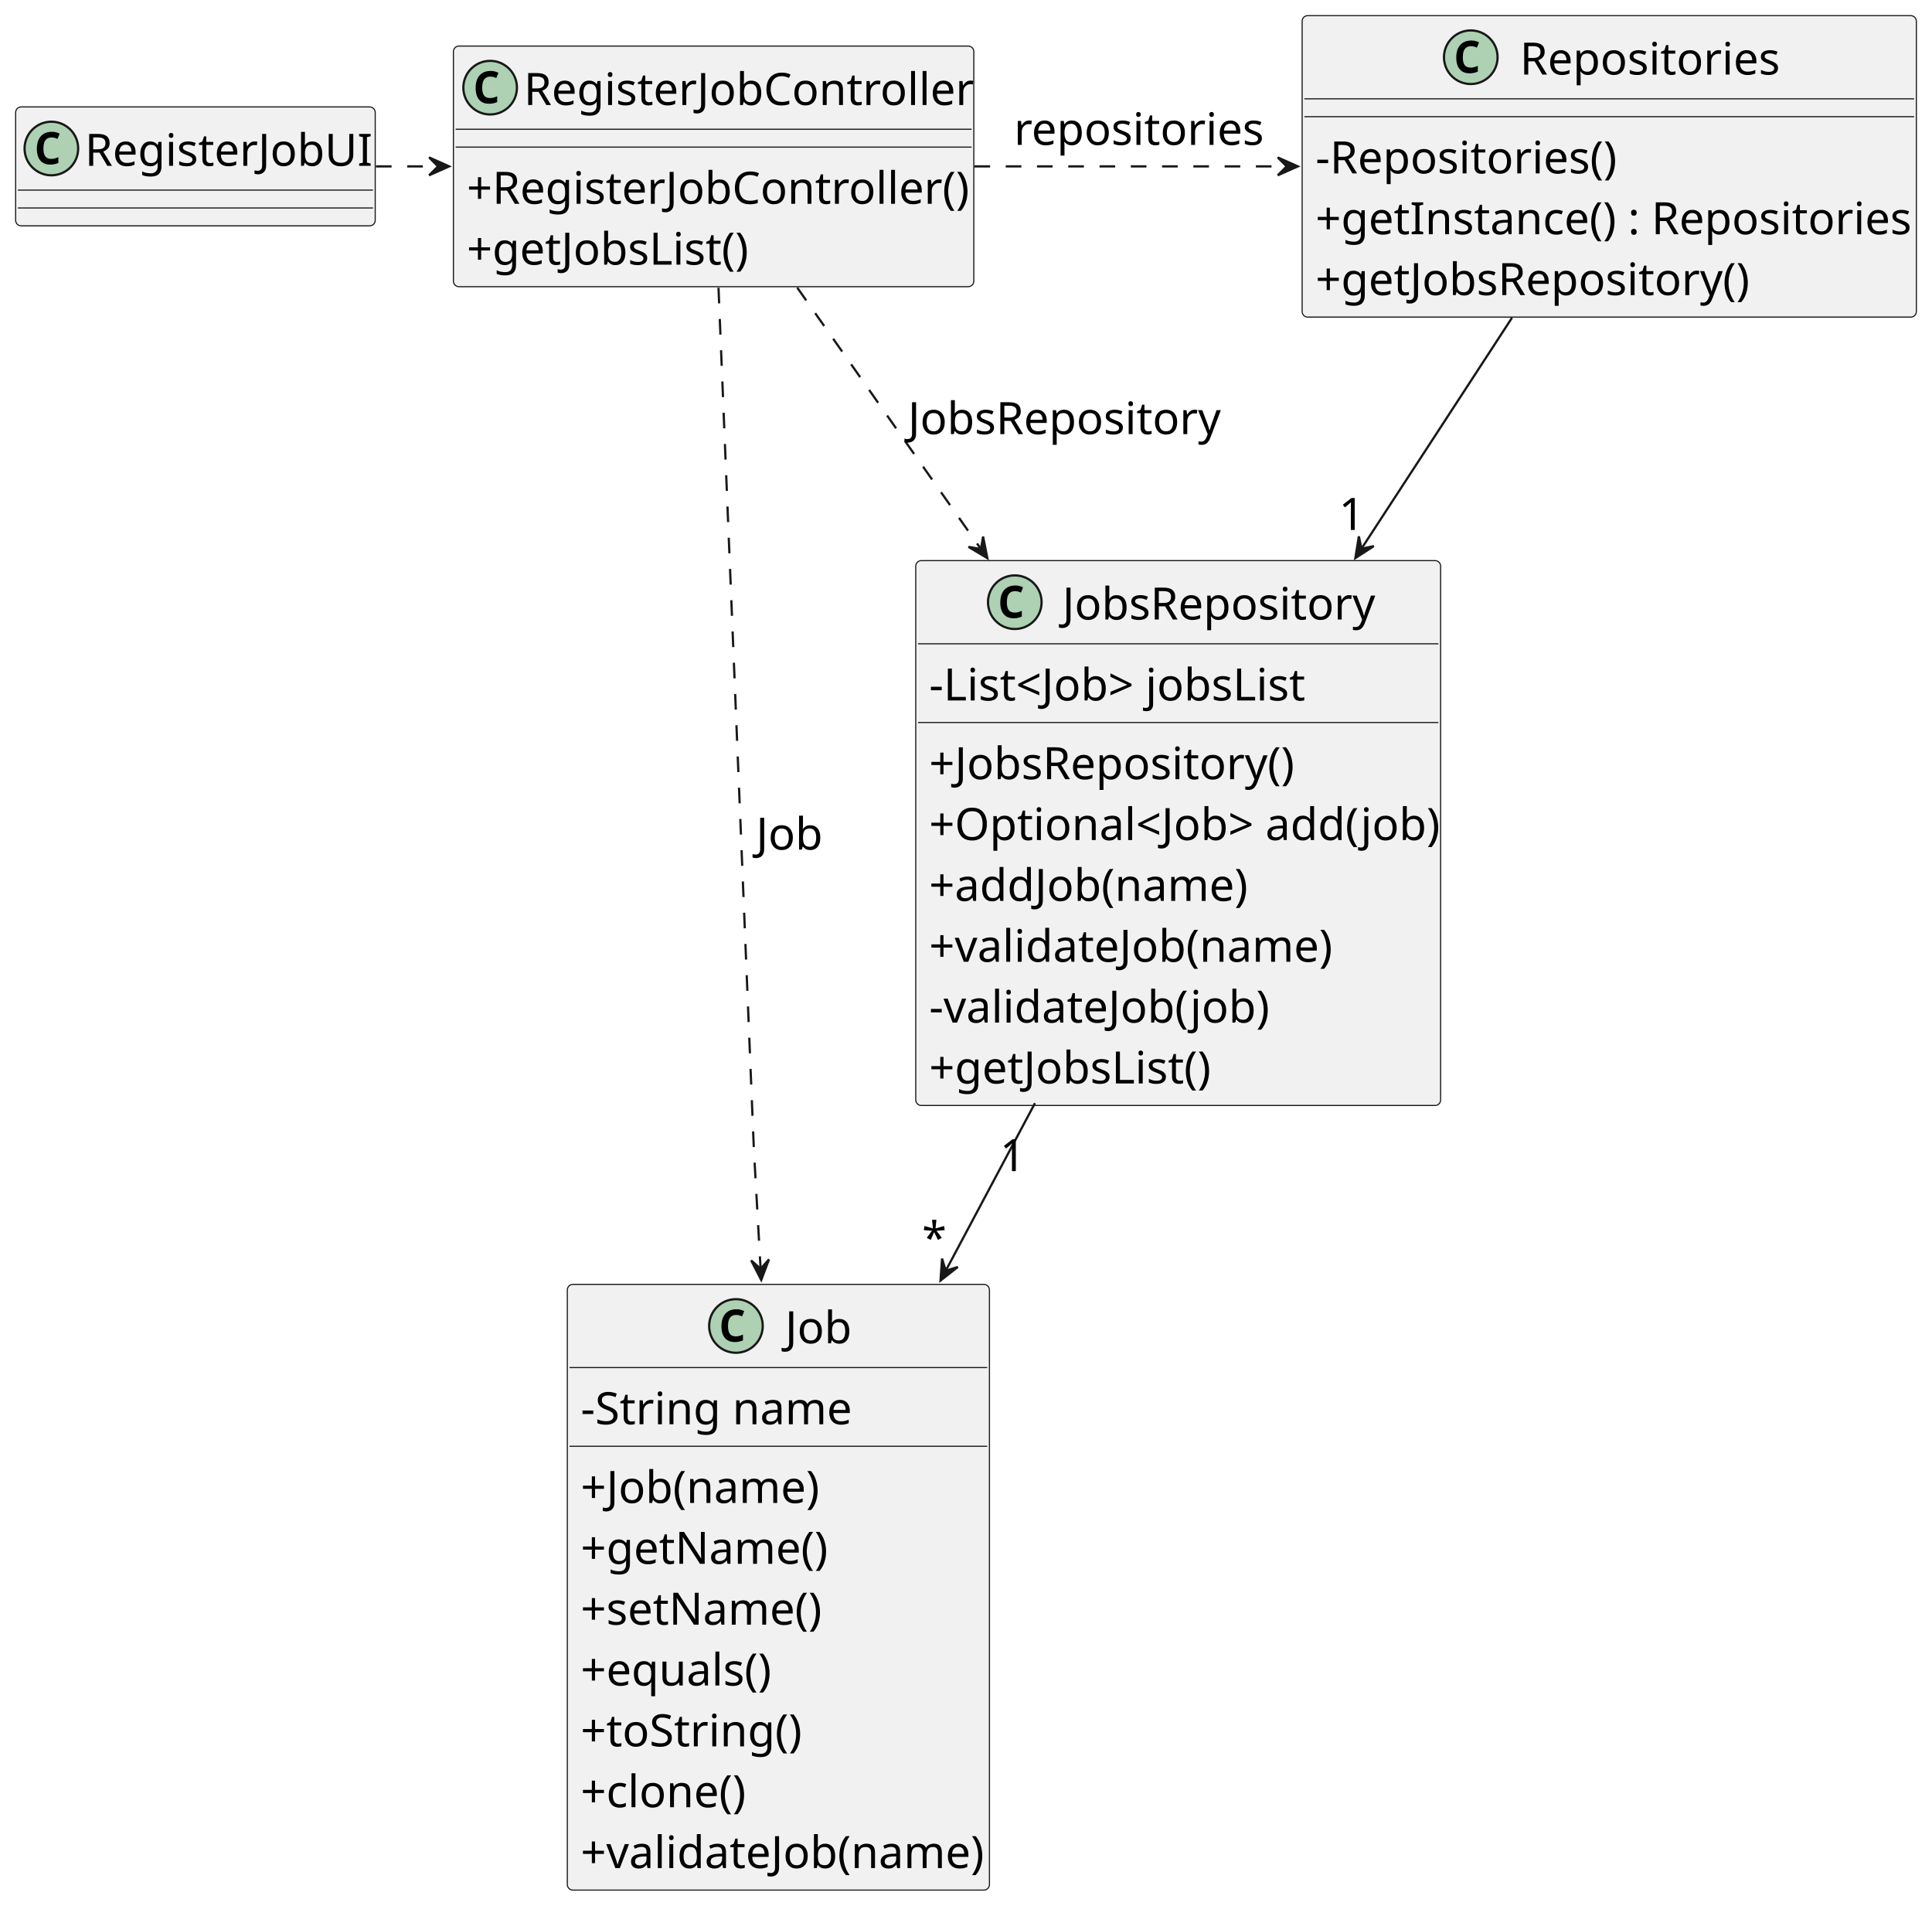
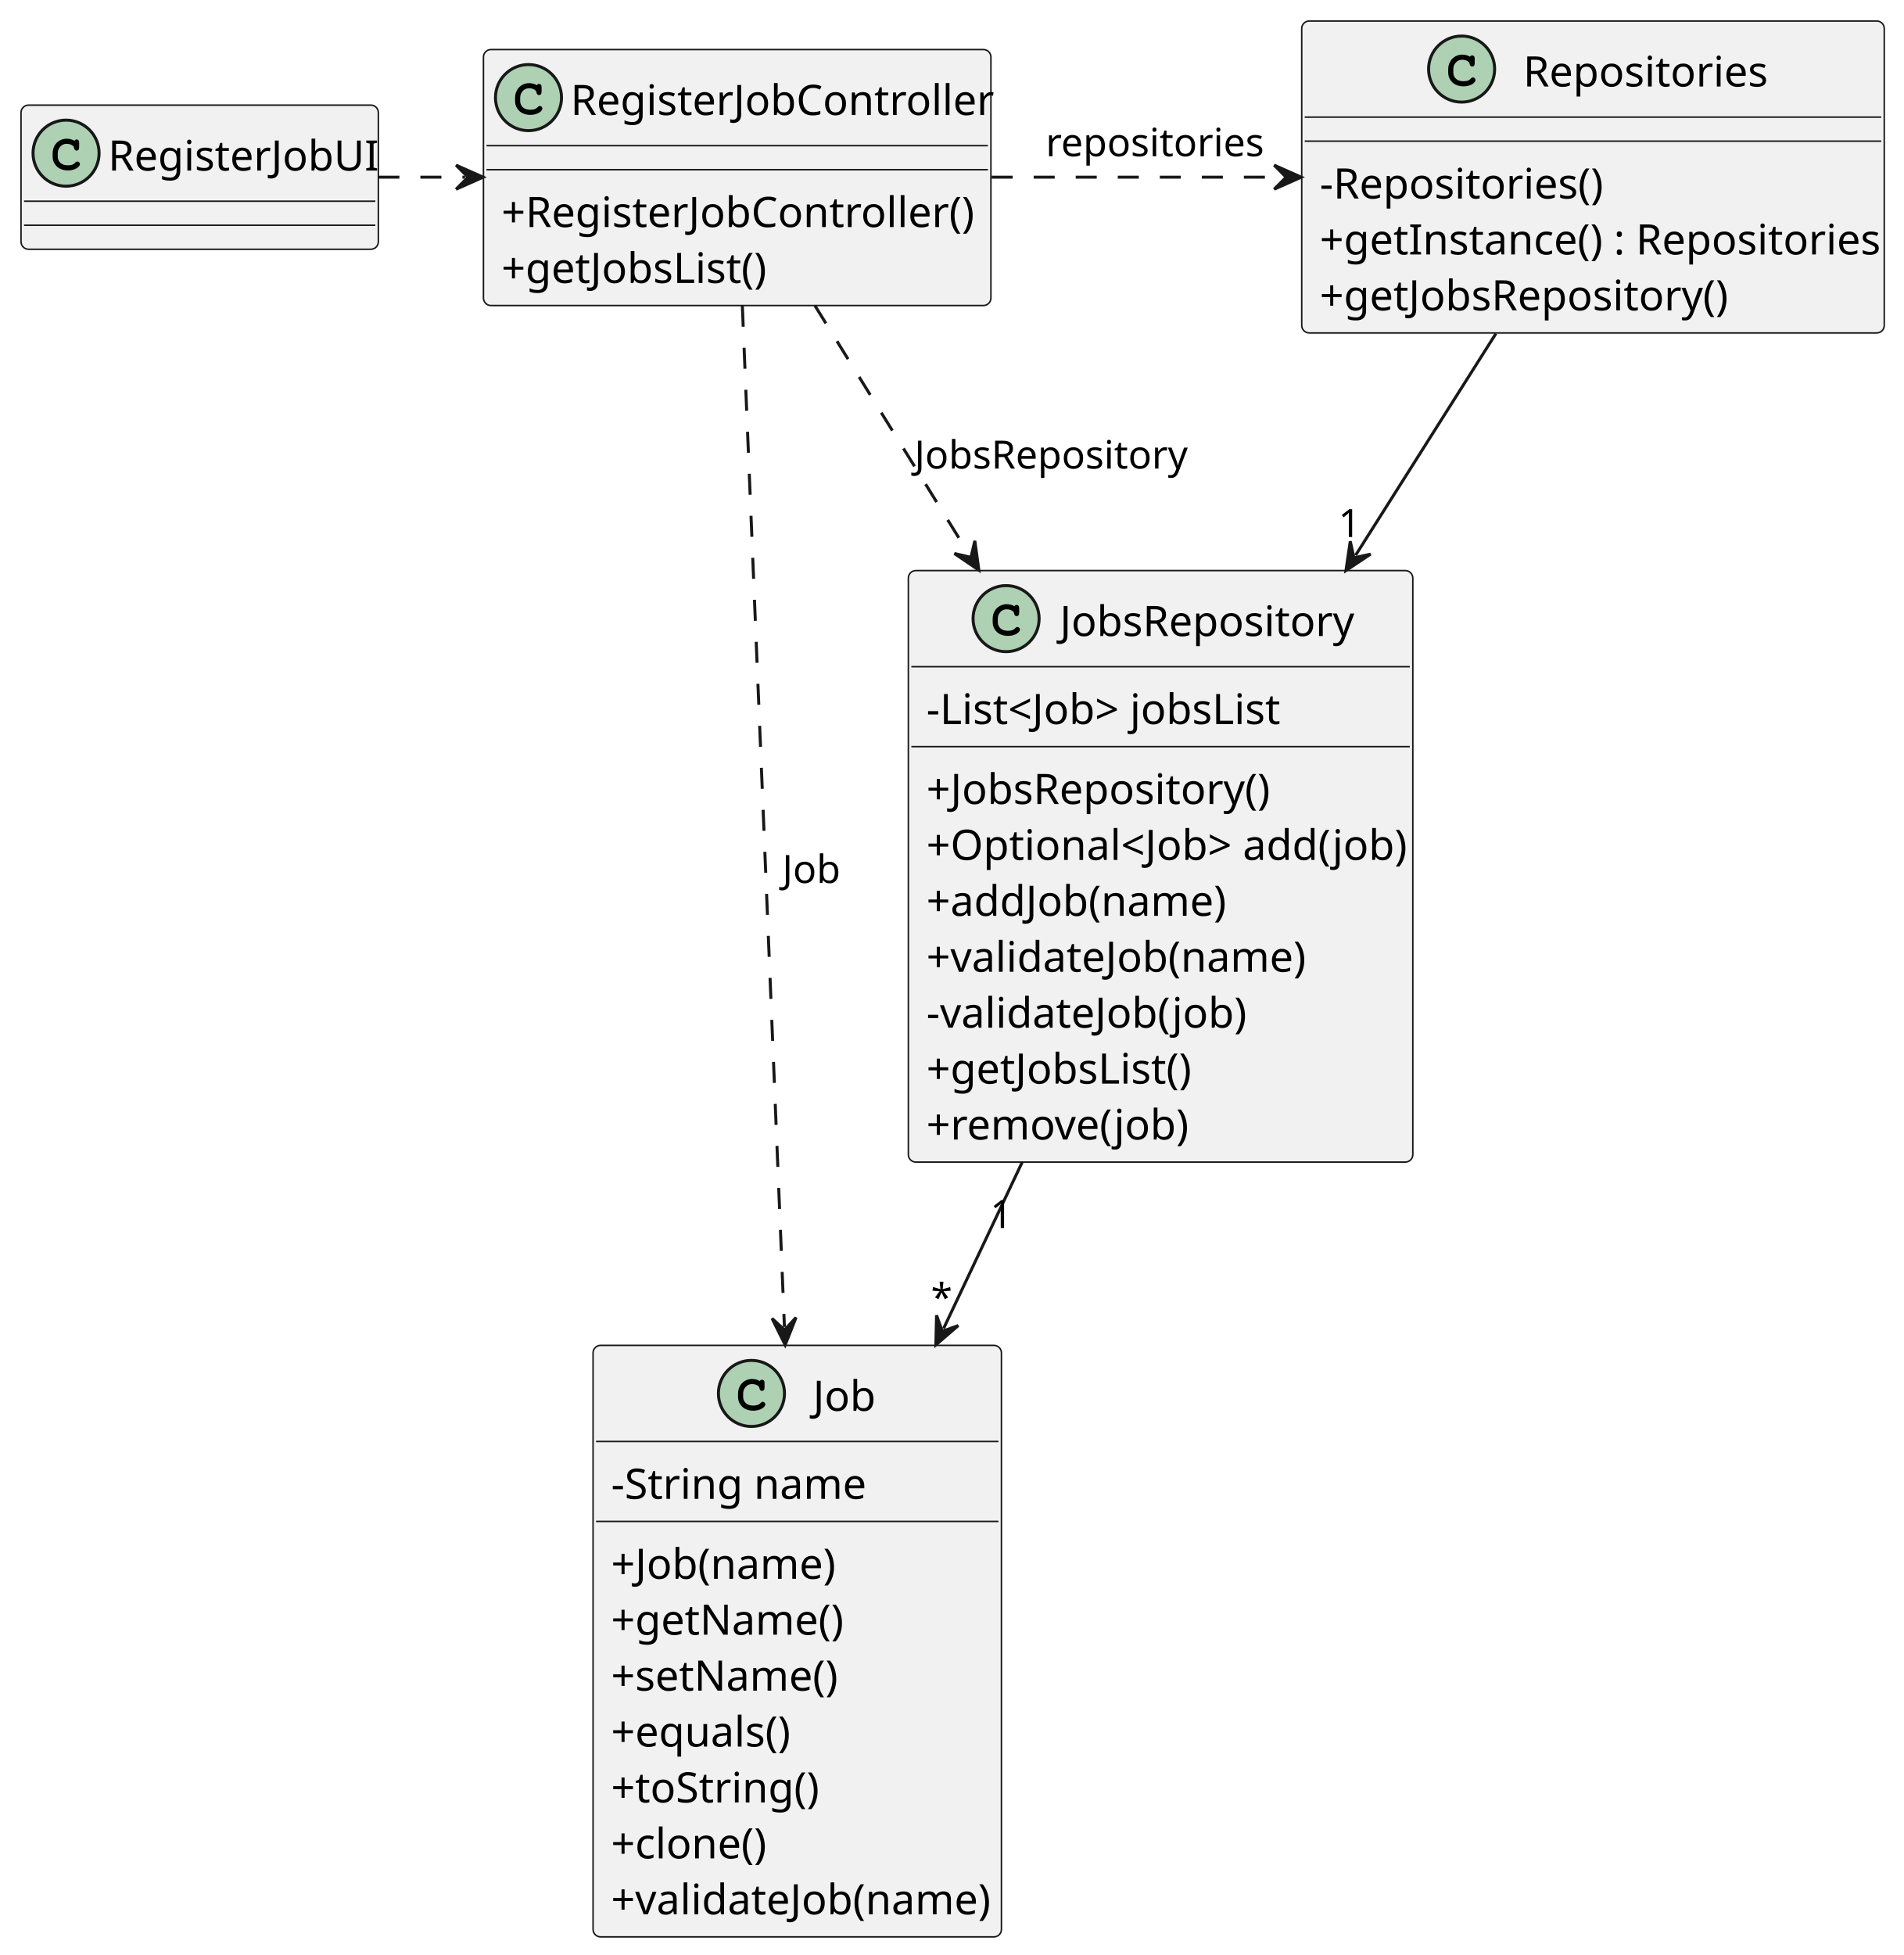
- <svg xmlns="http://www.w3.org/2000/svg" contentStyleType="text/css" height="853px" preserveAspectRatio="none" style="width:865px;height:853px;background:#FFFFFF;" version="1.1" viewBox="0 0 865 853" width="865px" zoomAndPan="magnify">
+ <svg xmlns="http://www.w3.org/2000/svg" contentStyleType="text/css" height="651px" preserveAspectRatio="none" style="width:634px;height:651px;background:#FFFFFF;" version="1.1" viewBox="0 0 634 651" width="634px" zoomAndPan="magnify">
  <defs />
  <g>
    <g id="elem_RegisterJobUI">
-       <rect codeLine="7" fill="#F1F1F1" height="53.24" id="RegisterJobUI" rx="2.5" ry="2.5" style="stroke:#181818;stroke-width:0.5;" width="161" x="7" y="47.86" />
-       <ellipse cx="23" cy="66.48" fill="#ADD1B2" rx="12" ry="12" style="stroke:#181818;stroke-width:1.0;" />
-       <path d="M22.516,73.683 Q20.453,73.683 19.125,72.808 Q17.797,71.933 17.141,70.355 Q16.5,68.761 16.5,66.636 Q16.5,64.261 17.266,62.558 Q18.047,60.839 19.547,59.917 Q21.062,58.996 23.266,58.996 Q24.297,58.996 25.078,59.214 Q25.875,59.417 26.703,59.824 L25.734,62.199 Q25,61.824 24.359,61.683 Q23.734,61.542 23.156,61.542 Q21.781,61.542 20.953,62.167 Q20.141,62.777 19.781,63.902 Q19.438,65.027 19.438,66.527 Q19.438,68.886 20.281,70.011 Q21.125,71.136 23,71.136 Q23.703,71.136 24.422,70.964 Q25.156,70.777 26.141,70.339 L26.141,72.933 Q25.281,73.324 24.344,73.496 Q23.422,73.683 22.516,73.683 Z " fill="#000000" />
-       <text fill="#000000" font-family="sans-serif" font-size="20" lengthAdjust="spacing" textLength="127" x="38" y="74.24">RegisterJobUI</text>
-       <line style="stroke:#181818;stroke-width:0.5;" x1="8" x2="167" y1="85.1" y2="85.1" />
-       <line style="stroke:#181818;stroke-width:0.5;" x1="8" x2="167" y1="93.1" y2="93.1" />
+       <rect codeLine="7" fill="#F1F1F1" height="48" id="RegisterJobUI" rx="2.5" ry="2.5" style="stroke:#181818;stroke-width:0.5;" width="119" x="7" y="35" />
+       <ellipse cx="22" cy="51" fill="#ADD1B2" rx="11" ry="11" style="stroke:#181818;stroke-width:1.0;" />
+       <path d="M24.766,46.875 Q24.922,46.656 25.109,46.547 Q25.297,46.438 25.516,46.438 Q25.891,46.438 26.125,46.703 Q26.359,46.953 26.359,47.562 L26.359,49.016 Q26.359,49.625 26.125,49.891 Q25.891,50.156 25.516,50.156 Q25.172,50.156 24.969,49.953 Q24.766,49.766 24.656,49.25 Q24.609,48.891 24.422,48.703 Q24.094,48.328 23.484,48.109 Q22.875,47.891 22.25,47.891 Q21.484,47.891 20.844,48.219 Q20.219,48.547 19.719,49.297 Q19.234,50.047 19.234,51.078 L19.234,52.172 Q19.234,53.406 20.125,54.234 Q21.016,55.047 22.609,55.047 Q23.547,55.047 24.203,54.797 Q24.594,54.641 25.016,54.203 Q25.281,53.938 25.422,53.859 Q25.578,53.781 25.781,53.781 Q26.109,53.781 26.359,54.047 Q26.625,54.297 26.625,54.641 Q26.625,54.984 26.281,55.391 Q25.781,55.969 24.984,56.297 Q23.906,56.75 22.609,56.75 Q21.094,56.75 19.891,56.125 Q18.906,55.625 18.219,54.562 Q17.531,53.484 17.531,52.203 L17.531,51.047 Q17.531,49.719 18.141,48.578 Q18.766,47.422 19.859,46.812 Q20.953,46.188 22.188,46.188 Q22.922,46.188 23.562,46.359 Q24.219,46.516 24.766,46.875 Z " fill="#000000" />
+       <text fill="#000000" font-family="sans-serif" font-size="14" lengthAdjust="spacing" textLength="87" x="36" y="56.797">RegisterJobUI</text>
+       <line style="stroke:#181818;stroke-width:0.5;" x1="8" x2="125" y1="67" y2="67" />
+       <line style="stroke:#181818;stroke-width:0.5;" x1="8" x2="125" y1="75" y2="75" />
    </g>
    <g id="elem_RegisterJobController">
-       <rect codeLine="10" fill="#F1F1F1" height="107.72" id="RegisterJobController" rx="2.5" ry="2.5" style="stroke:#181818;stroke-width:0.5;" width="233" x="203" y="20.62" />
-       <ellipse cx="219.45" cy="39.24" fill="#ADD1B2" rx="12" ry="12" style="stroke:#181818;stroke-width:1.0;" />
-       <path d="M218.966,46.443 Q216.903,46.443 215.575,45.568 Q214.247,44.693 213.591,43.115 Q212.95,41.521 212.95,39.396 Q212.95,37.021 213.716,35.318 Q214.497,33.599 215.997,32.678 Q217.512,31.756 219.716,31.756 Q220.747,31.756 221.528,31.974 Q222.325,32.178 223.153,32.584 L222.184,34.959 Q221.45,34.584 220.809,34.443 Q220.184,34.303 219.606,34.303 Q218.231,34.303 217.403,34.928 Q216.591,35.537 216.231,36.662 Q215.887,37.787 215.887,39.287 Q215.887,41.646 216.731,42.771 Q217.575,43.896 219.45,43.896 Q220.153,43.896 220.872,43.724 Q221.606,43.537 222.591,43.099 L222.591,45.693 Q221.731,46.084 220.794,46.256 Q219.872,46.443 218.966,46.443 Z " fill="#000000" />
-       <text fill="#000000" font-family="sans-serif" font-size="20" lengthAdjust="spacing" textLength="198" x="234.55" y="47">RegisterJobController</text>
-       <line style="stroke:#181818;stroke-width:0.5;" x1="204" x2="435" y1="57.86" y2="57.86" />
-       <line style="stroke:#181818;stroke-width:0.5;" x1="204" x2="435" y1="65.86" y2="65.86" />
-       <text fill="#000000" font-family="sans-serif" font-size="20" lengthAdjust="spacing" textLength="221" x="209" y="91.24">+RegisterJobController()</text>
-       <text fill="#000000" font-family="sans-serif" font-size="20" lengthAdjust="spacing" textLength="124" x="209" y="118.48">+getJobsList()</text>
+       <rect codeLine="10" fill="#F1F1F1" height="85.242" id="RegisterJobController" rx="2.5" ry="2.5" style="stroke:#181818;stroke-width:0.5;" width="169" x="161" y="16.5" />
+       <ellipse cx="176" cy="32.5" fill="#ADD1B2" rx="11" ry="11" style="stroke:#181818;stroke-width:1.0;" />
+       <path d="M178.766,28.375 Q178.922,28.156 179.109,28.047 Q179.297,27.938 179.516,27.938 Q179.891,27.938 180.125,28.203 Q180.359,28.453 180.359,29.062 L180.359,30.516 Q180.359,31.125 180.125,31.391 Q179.891,31.656 179.516,31.656 Q179.172,31.656 178.969,31.453 Q178.766,31.266 178.656,30.75 Q178.609,30.391 178.422,30.203 Q178.094,29.828 177.484,29.609 Q176.875,29.391 176.25,29.391 Q175.484,29.391 174.844,29.719 Q174.219,30.047 173.719,30.797 Q173.234,31.547 173.234,32.578 L173.234,33.672 Q173.234,34.906 174.125,35.734 Q175.016,36.547 176.609,36.547 Q177.547,36.547 178.203,36.297 Q178.594,36.141 179.016,35.703 Q179.281,35.438 179.422,35.359 Q179.578,35.281 179.781,35.281 Q180.109,35.281 180.359,35.547 Q180.625,35.797 180.625,36.141 Q180.625,36.484 180.281,36.891 Q179.781,37.469 178.984,37.797 Q177.906,38.25 176.609,38.25 Q175.094,38.25 173.891,37.625 Q172.906,37.125 172.219,36.062 Q171.531,34.984 171.531,33.703 L171.531,32.547 Q171.531,31.219 172.141,30.078 Q172.766,28.922 173.859,28.312 Q174.953,27.688 176.188,27.688 Q176.922,27.688 177.562,27.859 Q178.219,28.016 178.766,28.375 Z " fill="#000000" />
+       <text fill="#000000" font-family="sans-serif" font-size="14" lengthAdjust="spacing" textLength="137" x="190" y="38.297">RegisterJobController</text>
+       <line style="stroke:#181818;stroke-width:0.5;" x1="162" x2="329" y1="48.5" y2="48.5" />
+       <line style="stroke:#181818;stroke-width:0.5;" x1="162" x2="329" y1="56.5" y2="56.5" />
+       <text fill="#000000" font-family="sans-serif" font-size="14" lengthAdjust="spacing" textLength="155" x="167" y="75.607">+RegisterJobController()</text>
+       <text fill="#000000" font-family="sans-serif" font-size="14" lengthAdjust="spacing" textLength="89" x="167" y="94.228">+getJobsList()</text>
    </g>
    <g id="elem_Job">
-       <rect codeLine="15" fill="#F1F1F1" height="271.16" id="Job" rx="2.5" ry="2.5" style="stroke:#181818;stroke-width:0.5;" width="189" x="254" y="574.96" />
-       <ellipse cx="329.5" cy="593.58" fill="#ADD1B2" rx="12" ry="12" style="stroke:#181818;stroke-width:1.0;" />
-       <path d="M329.016,600.783 Q326.953,600.783 325.625,599.908 Q324.297,599.033 323.641,597.455 Q323,595.861 323,593.736 Q323,591.361 323.766,589.658 Q324.547,587.939 326.047,587.018 Q327.562,586.096 329.766,586.096 Q330.797,586.096 331.578,586.314 Q332.375,586.518 333.203,586.924 L332.234,589.299 Q331.5,588.924 330.859,588.783 Q330.234,588.643 329.656,588.643 Q328.281,588.643 327.453,589.268 Q326.641,589.877 326.281,591.002 Q325.938,592.127 325.938,593.627 Q325.938,595.986 326.781,597.111 Q327.625,598.236 329.5,598.236 Q330.203,598.236 330.922,598.064 Q331.656,597.877 332.641,597.439 L332.641,600.033 Q331.781,600.424 330.844,600.596 Q329.922,600.783 329.016,600.783 Z " fill="#000000" />
-       <text fill="#000000" font-family="sans-serif" font-size="20" lengthAdjust="spacing" textLength="29" x="351.5" y="601.34">Job</text>
-       <line style="stroke:#181818;stroke-width:0.5;" x1="255" x2="442" y1="612.2" y2="612.2" />
-       <text fill="#000000" font-family="sans-serif" font-size="20" lengthAdjust="spacing" textLength="119" x="260" y="637.58">-String name</text>
-       <line style="stroke:#181818;stroke-width:0.5;" x1="255" x2="442" y1="647.44" y2="647.44" />
-       <text fill="#000000" font-family="sans-serif" font-size="20" lengthAdjust="spacing" textLength="105" x="260" y="672.82">+Job(name)</text>
-       <text fill="#000000" font-family="sans-serif" font-size="20" lengthAdjust="spacing" textLength="109" x="260" y="700.06">+getName()</text>
-       <text fill="#000000" font-family="sans-serif" font-size="20" lengthAdjust="spacing" textLength="107" x="260" y="727.3">+setName()</text>
-       <text fill="#000000" font-family="sans-serif" font-size="20" lengthAdjust="spacing" textLength="84" x="260" y="754.54">+equals()</text>
-       <text fill="#000000" font-family="sans-serif" font-size="20" lengthAdjust="spacing" textLength="97" x="260" y="781.78">+toString()</text>
-       <text fill="#000000" font-family="sans-serif" font-size="20" lengthAdjust="spacing" textLength="73" x="260" y="809.02">+clone()</text>
-       <text fill="#000000" font-family="sans-serif" font-size="20" lengthAdjust="spacing" textLength="177" x="260" y="836.26">+validateJob(name)</text>
+       <rect codeLine="15" fill="#F1F1F1" height="196.969" id="Job" rx="2.5" ry="2.5" style="stroke:#181818;stroke-width:0.5;" width="136" x="197.5" y="448" />
+       <ellipse cx="250.25" cy="464" fill="#ADD1B2" rx="11" ry="11" style="stroke:#181818;stroke-width:1.0;" />
+       <path d="M253.016,459.875 Q253.172,459.656 253.359,459.547 Q253.547,459.438 253.766,459.438 Q254.141,459.438 254.375,459.703 Q254.609,459.953 254.609,460.562 L254.609,462.016 Q254.609,462.625 254.375,462.891 Q254.141,463.156 253.766,463.156 Q253.422,463.156 253.219,462.953 Q253.016,462.766 252.906,462.25 Q252.859,461.891 252.672,461.703 Q252.344,461.328 251.734,461.109 Q251.125,460.891 250.5,460.891 Q249.734,460.891 249.094,461.219 Q248.469,461.547 247.969,462.297 Q247.484,463.047 247.484,464.078 L247.484,465.172 Q247.484,466.406 248.375,467.234 Q249.266,468.047 250.859,468.047 Q251.797,468.047 252.453,467.797 Q252.844,467.641 253.266,467.203 Q253.531,466.938 253.672,466.859 Q253.828,466.781 254.031,466.781 Q254.359,466.781 254.609,467.047 Q254.875,467.297 254.875,467.641 Q254.875,467.984 254.531,468.391 Q254.031,468.969 253.234,469.297 Q252.156,469.75 250.859,469.75 Q249.344,469.75 248.141,469.125 Q247.156,468.625 246.469,467.562 Q245.781,466.484 245.781,465.203 L245.781,464.047 Q245.781,462.719 246.391,461.578 Q247.016,460.422 248.109,459.812 Q249.203,459.188 250.438,459.188 Q251.172,459.188 251.812,459.359 Q252.469,459.516 253.016,459.875 Z " fill="#000000" />
+       <text fill="#000000" font-family="sans-serif" font-size="14" lengthAdjust="spacing" textLength="22" x="270.75" y="469.797">Job</text>
+       <line style="stroke:#181818;stroke-width:0.5;" x1="198.5" x2="332.5" y1="480" y2="480" />
+       <text fill="#000000" font-family="sans-serif" font-size="14" lengthAdjust="spacing" textLength="81" x="203.5" y="499.107">-String name</text>
+       <line style="stroke:#181818;stroke-width:0.5;" x1="198.5" x2="332.5" y1="506.621" y2="506.621" />
+       <text fill="#000000" font-family="sans-serif" font-size="14" lengthAdjust="spacing" textLength="75" x="203.5" y="525.729">+Job(name)</text>
+       <text fill="#000000" font-family="sans-serif" font-size="14" lengthAdjust="spacing" textLength="74" x="203.5" y="544.35">+getName()</text>
+       <text fill="#000000" font-family="sans-serif" font-size="14" lengthAdjust="spacing" textLength="73" x="203.5" y="562.971">+setName()</text>
+       <text fill="#000000" font-family="sans-serif" font-size="14" lengthAdjust="spacing" textLength="60" x="203.5" y="581.592">+equals()</text>
+       <text fill="#000000" font-family="sans-serif" font-size="14" lengthAdjust="spacing" textLength="67" x="203.5" y="600.213">+toString()</text>
+       <text fill="#000000" font-family="sans-serif" font-size="14" lengthAdjust="spacing" textLength="52" x="203.5" y="618.834">+clone()</text>
+       <text fill="#000000" font-family="sans-serif" font-size="14" lengthAdjust="spacing" textLength="124" x="203.5" y="637.455">+validateJob(name)</text>
    </g>
    <g id="elem_JobsRepository">
-       <rect codeLine="26" fill="#F1F1F1" height="243.92" id="JobsRepository" rx="2.5" ry="2.5" style="stroke:#181818;stroke-width:0.5;" width="235" x="410" y="250.96" />
-       <ellipse cx="454.35" cy="269.58" fill="#ADD1B2" rx="12" ry="12" style="stroke:#181818;stroke-width:1.0;" />
-       <path d="M453.866,276.783 Q451.803,276.783 450.475,275.908 Q449.147,275.033 448.491,273.455 Q447.85,271.861 447.85,269.736 Q447.85,267.361 448.616,265.658 Q449.397,263.939 450.897,263.017 Q452.413,262.096 454.616,262.096 Q455.647,262.096 456.428,262.314 Q457.225,262.517 458.053,262.924 L457.084,265.299 Q456.35,264.924 455.709,264.783 Q455.084,264.642 454.506,264.642 Q453.131,264.642 452.303,265.267 Q451.491,265.877 451.131,267.002 Q450.788,268.127 450.788,269.627 Q450.788,271.986 451.631,273.111 Q452.475,274.236 454.35,274.236 Q455.053,274.236 455.772,274.064 Q456.506,273.877 457.491,273.439 L457.491,276.033 Q456.631,276.424 455.694,276.596 Q454.772,276.783 453.866,276.783 Z " fill="#000000" />
-       <text fill="#000000" font-family="sans-serif" font-size="20" lengthAdjust="spacing" textLength="138" x="475.65" y="277.34">JobsRepository</text>
-       <line style="stroke:#181818;stroke-width:0.5;" x1="411" x2="644" y1="288.2" y2="288.2" />
-       <text fill="#000000" font-family="sans-serif" font-size="20" lengthAdjust="spacing" textLength="165" x="416" y="313.58">-List&lt;Job&gt; jobsList</text>
-       <line style="stroke:#181818;stroke-width:0.5;" x1="411" x2="644" y1="323.44" y2="323.44" />
-       <text fill="#000000" font-family="sans-serif" font-size="20" lengthAdjust="spacing" textLength="161" x="416" y="348.82">+JobsRepository()</text>
-       <text fill="#000000" font-family="sans-serif" font-size="20" lengthAdjust="spacing" textLength="223" x="416" y="376.06">+Optional&lt;Job&gt; add(job)</text>
-       <text fill="#000000" font-family="sans-serif" font-size="20" lengthAdjust="spacing" textLength="140" x="416" y="403.3">+addJob(name)</text>
-       <text fill="#000000" font-family="sans-serif" font-size="20" lengthAdjust="spacing" textLength="177" x="416" y="430.54">+validateJob(name)</text>
-       <text fill="#000000" font-family="sans-serif" font-size="20" lengthAdjust="spacing" textLength="148" x="416" y="457.78">-validateJob(job)</text>
-       <text fill="#000000" font-family="sans-serif" font-size="20" lengthAdjust="spacing" textLength="124" x="416" y="485.02">+getJobsList()</text>
+       <rect codeLine="26" fill="#F1F1F1" height="196.969" id="JobsRepository" rx="2.5" ry="2.5" style="stroke:#181818;stroke-width:0.5;" width="168" x="302.5" y="190" />
+       <ellipse cx="335.05" cy="206" fill="#ADD1B2" rx="11" ry="11" style="stroke:#181818;stroke-width:1.0;" />
+       <path d="M337.816,201.875 Q337.972,201.656 338.159,201.547 Q338.347,201.438 338.566,201.438 Q338.941,201.438 339.175,201.703 Q339.409,201.953 339.409,202.562 L339.409,204.016 Q339.409,204.625 339.175,204.891 Q338.941,205.156 338.566,205.156 Q338.222,205.156 338.019,204.953 Q337.816,204.766 337.706,204.25 Q337.659,203.891 337.472,203.703 Q337.144,203.328 336.534,203.109 Q335.925,202.891 335.3,202.891 Q334.534,202.891 333.894,203.219 Q333.269,203.547 332.769,204.297 Q332.284,205.047 332.284,206.078 L332.284,207.172 Q332.284,208.406 333.175,209.234 Q334.066,210.047 335.659,210.047 Q336.597,210.047 337.253,209.797 Q337.644,209.641 338.066,209.203 Q338.331,208.938 338.472,208.859 Q338.628,208.781 338.831,208.781 Q339.159,208.781 339.409,209.047 Q339.675,209.297 339.675,209.641 Q339.675,209.984 339.331,210.391 Q338.831,210.969 338.034,211.297 Q336.956,211.75 335.659,211.75 Q334.144,211.75 332.941,211.125 Q331.956,210.625 331.269,209.562 Q330.581,208.484 330.581,207.203 L330.581,206.047 Q330.581,204.719 331.191,203.578 Q331.816,202.422 332.909,201.812 Q334.003,201.188 335.238,201.188 Q335.972,201.188 336.613,201.359 Q337.269,201.516 337.816,201.875 Z " fill="#000000" />
+       <text fill="#000000" font-family="sans-serif" font-size="14" lengthAdjust="spacing" textLength="97" x="352.95" y="211.797">JobsRepository</text>
+       <line style="stroke:#181818;stroke-width:0.5;" x1="303.5" x2="469.5" y1="222" y2="222" />
+       <text fill="#000000" font-family="sans-serif" font-size="14" lengthAdjust="spacing" textLength="117" x="308.5" y="241.107">-List&lt;Job&gt; jobsList</text>
+       <line style="stroke:#181818;stroke-width:0.5;" x1="303.5" x2="469.5" y1="248.621" y2="248.621" />
+       <text fill="#000000" font-family="sans-serif" font-size="14" lengthAdjust="spacing" textLength="115" x="308.5" y="267.728">+JobsRepository()</text>
+       <text fill="#000000" font-family="sans-serif" font-size="14" lengthAdjust="spacing" textLength="156" x="308.5" y="286.35">+Optional&lt;Job&gt; add(job)</text>
+       <text fill="#000000" font-family="sans-serif" font-size="14" lengthAdjust="spacing" textLength="99" x="308.5" y="304.971">+addJob(name)</text>
+       <text fill="#000000" font-family="sans-serif" font-size="14" lengthAdjust="spacing" textLength="124" x="308.5" y="323.592">+validateJob(name)</text>
+       <text fill="#000000" font-family="sans-serif" font-size="14" lengthAdjust="spacing" textLength="105" x="308.5" y="342.213">-validateJob(job)</text>
+       <text fill="#000000" font-family="sans-serif" font-size="14" lengthAdjust="spacing" textLength="89" x="308.5" y="360.834">+getJobsList()</text>
+       <text fill="#000000" font-family="sans-serif" font-size="14" lengthAdjust="spacing" textLength="84" x="308.5" y="379.455">+remove(job)</text>
    </g>
    <g id="elem_Repositories">
-       <rect codeLine="36" fill="#F1F1F1" height="134.96" id="Repositories" rx="2.5" ry="2.5" style="stroke:#181818;stroke-width:0.5;" width="275" x="583" y="7" />
-       <ellipse cx="658.5" cy="25.62" fill="#ADD1B2" rx="12" ry="12" style="stroke:#181818;stroke-width:1.0;" />
-       <path d="M658.016,32.823 Q655.953,32.823 654.625,31.948 Q653.297,31.073 652.641,29.495 Q652,27.901 652,25.776 Q652,23.401 652.766,21.698 Q653.547,19.979 655.047,19.058 Q656.562,18.136 658.766,18.136 Q659.797,18.136 660.578,18.354 Q661.375,18.558 662.203,18.964 L661.234,21.339 Q660.5,20.964 659.859,20.823 Q659.234,20.683 658.656,20.683 Q657.281,20.683 656.453,21.308 Q655.641,21.917 655.281,23.042 Q654.938,24.167 654.938,25.667 Q654.938,28.026 655.781,29.151 Q656.625,30.276 658.5,30.276 Q659.203,30.276 659.922,30.104 Q660.656,29.917 661.641,29.479 L661.641,32.073 Q660.781,32.464 659.844,32.636 Q658.922,32.823 658.016,32.823 Z " fill="#000000" />
-       <text fill="#000000" font-family="sans-serif" font-size="20" lengthAdjust="spacing" textLength="115" x="680.5" y="33.38">Repositories</text>
-       <line style="stroke:#181818;stroke-width:0.5;" x1="584" x2="857" y1="44.24" y2="44.24" />
-       <line style="stroke:#181818;stroke-width:0.5;" x1="584" x2="857" y1="52.24" y2="52.24" />
-       <text fill="#000000" font-family="sans-serif" font-size="20" lengthAdjust="spacing" textLength="133" x="589" y="77.62">-Repositories()</text>
-       <text fill="#000000" font-family="sans-serif" font-size="20" lengthAdjust="spacing" textLength="263" x="589" y="104.86">+getInstance() : Repositories</text>
-       <text fill="#000000" font-family="sans-serif" font-size="20" lengthAdjust="spacing" textLength="191" x="589" y="132.1">+getJobsRepository()</text>
+       <rect codeLine="37" fill="#F1F1F1" height="103.863" id="Repositories" rx="2.5" ry="2.5" style="stroke:#181818;stroke-width:0.5;" width="194" x="433.5" y="7" />
+       <ellipse cx="486.75" cy="23" fill="#ADD1B2" rx="11" ry="11" style="stroke:#181818;stroke-width:1.0;" />
+       <path d="M489.516,18.875 Q489.672,18.656 489.859,18.547 Q490.047,18.438 490.266,18.438 Q490.641,18.438 490.875,18.703 Q491.109,18.953 491.109,19.562 L491.109,21.016 Q491.109,21.625 490.875,21.891 Q490.641,22.156 490.266,22.156 Q489.922,22.156 489.719,21.953 Q489.516,21.766 489.406,21.25 Q489.359,20.891 489.172,20.703 Q488.844,20.328 488.234,20.109 Q487.625,19.891 487,19.891 Q486.234,19.891 485.594,20.219 Q484.969,20.547 484.469,21.297 Q483.984,22.047 483.984,23.078 L483.984,24.172 Q483.984,25.406 484.875,26.234 Q485.766,27.047 487.359,27.047 Q488.297,27.047 488.953,26.797 Q489.344,26.641 489.766,26.203 Q490.031,25.938 490.172,25.859 Q490.328,25.781 490.531,25.781 Q490.859,25.781 491.109,26.047 Q491.375,26.297 491.375,26.641 Q491.375,26.984 491.031,27.391 Q490.531,27.969 489.734,28.297 Q488.656,28.75 487.359,28.75 Q485.844,28.75 484.641,28.125 Q483.656,27.625 482.969,26.562 Q482.281,25.484 482.281,24.203 L482.281,23.047 Q482.281,21.719 482.891,20.578 Q483.516,19.422 484.609,18.812 Q485.703,18.188 486.938,18.188 Q487.672,18.188 488.312,18.359 Q488.969,18.516 489.516,18.875 Z " fill="#000000" />
+       <text fill="#000000" font-family="sans-serif" font-size="14" lengthAdjust="spacing" textLength="79" x="507.25" y="28.797">Repositories</text>
+       <line style="stroke:#181818;stroke-width:0.5;" x1="434.5" x2="626.5" y1="39" y2="39" />
+       <line style="stroke:#181818;stroke-width:0.5;" x1="434.5" x2="626.5" y1="47" y2="47" />
+       <text fill="#000000" font-family="sans-serif" font-size="14" lengthAdjust="spacing" textLength="94" x="439.5" y="66.107">-Repositories()</text>
+       <text fill="#000000" font-family="sans-serif" font-size="14" lengthAdjust="spacing" textLength="182" x="439.5" y="84.728">+getInstance() : Repositories</text>
+       <text fill="#000000" font-family="sans-serif" font-size="14" lengthAdjust="spacing" textLength="135" x="439.5" y="103.35">+getJobsRepository()</text>
    </g>
    <g id="link_RegisterJobUI_RegisterJobController">
-       <path codeLine="42" d="M168.32,74.48 C177.43,74.48 186.87,74.48 196.38,74.48 " fill="none" id="RegisterJobUI-to-RegisterJobController" style="stroke:#181818;stroke-width:1.0;stroke-dasharray:7.0,7.0;" />
-       <polygon fill="#181818" points="201.11,74.48,192.11,70.48,196.11,74.48,192.11,78.48,201.11,74.48" style="stroke:#181818;stroke-width:1.0;" />
+       <path codeLine="43" d="M126,59 C126.11,59 126.17,59 126.17,59 C126.17,59 138.52,59 154.88,59 " fill="none" id="RegisterJobUI-to-RegisterJobController" style="stroke:#181818;stroke-width:1.0;stroke-dasharray:7.0,7.0;" />
+       <polygon fill="#181818" points="160.88,59,151.88,55,155.88,59,151.88,63,160.88,59" style="stroke:#181818;stroke-width:1.0;" />
    </g>
    <g id="link_RegisterJobController_Repositories">
-       <path codeLine="44" d="M436.29,74.48 C480.02,74.48 530.21,74.48 576.13,74.48 " fill="none" id="RegisterJobController-to-Repositories" style="stroke:#181818;stroke-width:1.0;stroke-dasharray:7.0,7.0;" />
-       <polygon fill="#181818" points="581.07,74.48,572.07,70.48,576.07,74.48,572.07,78.48,581.07,74.48" style="stroke:#181818;stroke-width:1.0;" />
-       <text fill="#000000" font-family="sans-serif" font-size="20" lengthAdjust="spacing" textLength="111" x="454" y="64.86">repositories</text>
+       <path codeLine="45" d="M330.24,59 C362.64,59 393.85,59 427.33,59 " fill="none" id="RegisterJobController-to-Repositories" style="stroke:#181818;stroke-width:1.0;stroke-dasharray:7.0,7.0;" />
+       <polygon fill="#181818" points="433.33,59,424.33,55,428.33,59,424.33,63,433.33,59" style="stroke:#181818;stroke-width:1.0;" />
+       <text fill="#000000" font-family="sans-serif" font-size="13" lengthAdjust="spacing" textLength="67" x="348.25" y="52.028">repositories</text>
    </g>
    <g id="link_Repositories_JobsRepository">
-       <path codeLine="46" d="M676.95,142.27 C656.97,172.91 632.61,210.26 609.41,245.85 " fill="none" id="Repositories-to-JobsRepository" style="stroke:#181818;stroke-width:1.0;" />
-       <polygon fill="#181818" points="606.82,249.82,615.09,244.472,609.554,245.634,608.392,240.097,606.82,249.82" style="stroke:#181818;stroke-width:1.0;" />
-       <text fill="#000000" font-family="sans-serif" font-size="20" lengthAdjust="spacing" textLength="11" x="599.438" y="237.231">1</text>
+       <path codeLine="47" d="M498.18,111.06 C483.42,134.37 468.639,157.74 451.439,184.91 " fill="none" id="Repositories-to-JobsRepository" style="stroke:#181818;stroke-width:1.0;" />
+       <polygon fill="#181818" points="448.23,189.98,456.424,184.515,450.904,185.755,449.664,180.236,448.23,189.98" style="stroke:#181818;stroke-width:1.0;" />
+       <text fill="#000000" font-family="sans-serif" font-size="13" lengthAdjust="spacing" textLength="7" x="445.688" y="178.827">1</text>
    </g>
    <g id="link_RegisterJobController_Job">
-       <path codeLine="48" d="M321.69,128.81 C326.49,245.66 337.5,513.96 337.5,513.96 C337.5,513.96 338.82,537.51 340.55,568.26 " fill="none" id="RegisterJobController-to-Job" style="stroke:#181818;stroke-width:1.0;stroke-dasharray:7.0,7.0;" />
-       <polygon fill="#181818" points="340.82,572.99,344.3,563.777,340.535,567.998,336.313,564.233,340.82,572.99" style="stroke:#181818;stroke-width:1.0;" />
-       <text fill="#000000" font-family="sans-serif" font-size="20" lengthAdjust="spacing" textLength="29" x="338.5" y="380.34">Job</text>
+       <path codeLine="49" d="M247.22,101.81 C250.37,178.18 256.873,336.065 261.233,441.865 " fill="none" id="RegisterJobController-to-Job" style="stroke:#181818;stroke-width:1.0;stroke-dasharray:7.0,7.0;" />
+       <polygon fill="#181818" points="261.48,447.86,265.106,438.703,261.274,442.864,257.113,439.032,261.48,447.86" style="stroke:#181818;stroke-width:1.0;" />
+       <text fill="#000000" font-family="sans-serif" font-size="13" lengthAdjust="spacing" textLength="20" x="260.5" y="294.028">Job</text>
    </g>
    <g id="link_RegisterJobController_JobsRepository">
-       <path codeLine="49" d="M356.93,128.74 C379.92,161.46 410.4,204.84 439.24,245.86 " fill="none" id="RegisterJobController-to-JobsRepository" style="stroke:#181818;stroke-width:1.0;stroke-dasharray:7.0,7.0;" />
-       <polygon fill="#181818" points="442.06,249.87,440.158,240.207,439.185,245.779,433.612,244.807,442.06,249.87" style="stroke:#181818;stroke-width:1.0;" />
-       <text fill="#000000" font-family="sans-serif" font-size="20" lengthAdjust="spacing" textLength="138" x="406.5" y="194.34">JobsRepository</text>
+       <path codeLine="50" d="M271.36,101.73 C286.71,126.48 303.679,153.87 322.819,184.75 " fill="none" id="RegisterJobController-to-JobsRepository" style="stroke:#181818;stroke-width:1.0;stroke-dasharray:7.0,7.0;" />
+       <polygon fill="#181818" points="325.98,189.85,324.638,180.093,323.346,185.6,317.839,184.308,325.98,189.85" style="stroke:#181818;stroke-width:1.0;" />
+       <text fill="#000000" font-family="sans-serif" font-size="13" lengthAdjust="spacing" textLength="89" x="304.5" y="156.028">JobsRepository</text>
    </g>
    <g id="link_JobsRepository_Job">
-       <path codeLine="51" d="M463.38,493.84 C450.42,518.18 436.68,543.98 423.38,568.94 " fill="none" id="JobsRepository-to-Job" style="stroke:#181818;stroke-width:1.0;" />
-       <polygon fill="#181818" points="421.09,573.25,428.842,567.176,423.434,568.833,421.776,563.425,421.09,573.25" style="stroke:#181818;stroke-width:1.0;" />
-       <text fill="#000000" font-family="sans-serif" font-size="20" lengthAdjust="spacing" textLength="11" x="447.702" y="524.259">1</text>
-       <text fill="#000000" font-family="sans-serif" font-size="20" lengthAdjust="spacing" textLength="11" x="412.803" y="561.27">*</text>
+       <path codeLine="52" d="M340.41,387.01 C330.99,406.94 323.645,422.486 314.225,442.406 " fill="none" id="JobsRepository-to-Job" style="stroke:#181818;stroke-width:1.0;" />
+       <polygon fill="#181818" points="311.66,447.83,319.124,441.404,313.798,443.31,311.891,437.984,311.66,447.83" style="stroke:#181818;stroke-width:1.0;" />
+       <text fill="#000000" font-family="sans-serif" font-size="13" lengthAdjust="spacing" textLength="7" x="329.768" y="408.909">1</text>
+       <text fill="#000000" font-family="sans-serif" font-size="13" lengthAdjust="spacing" textLength="5" x="310.003" y="436.666">*</text>
    </g>
  </g>
</svg>
